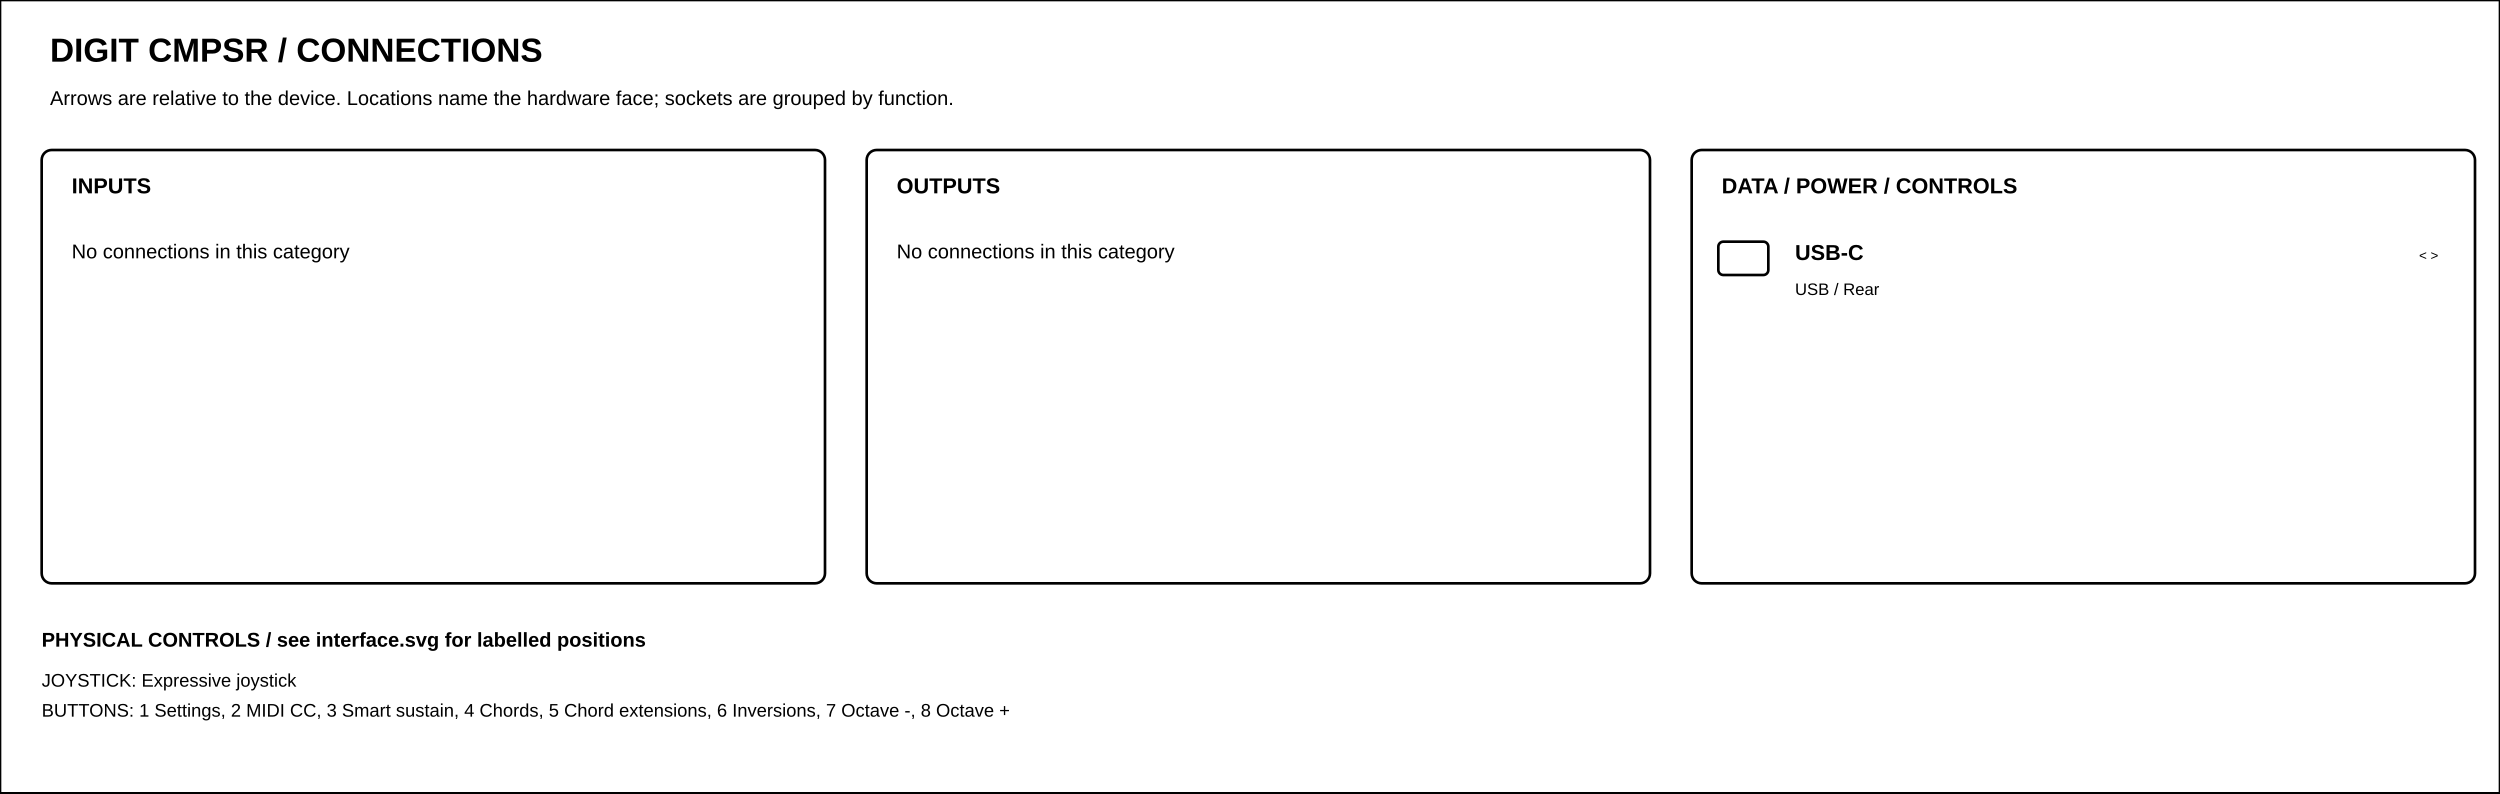
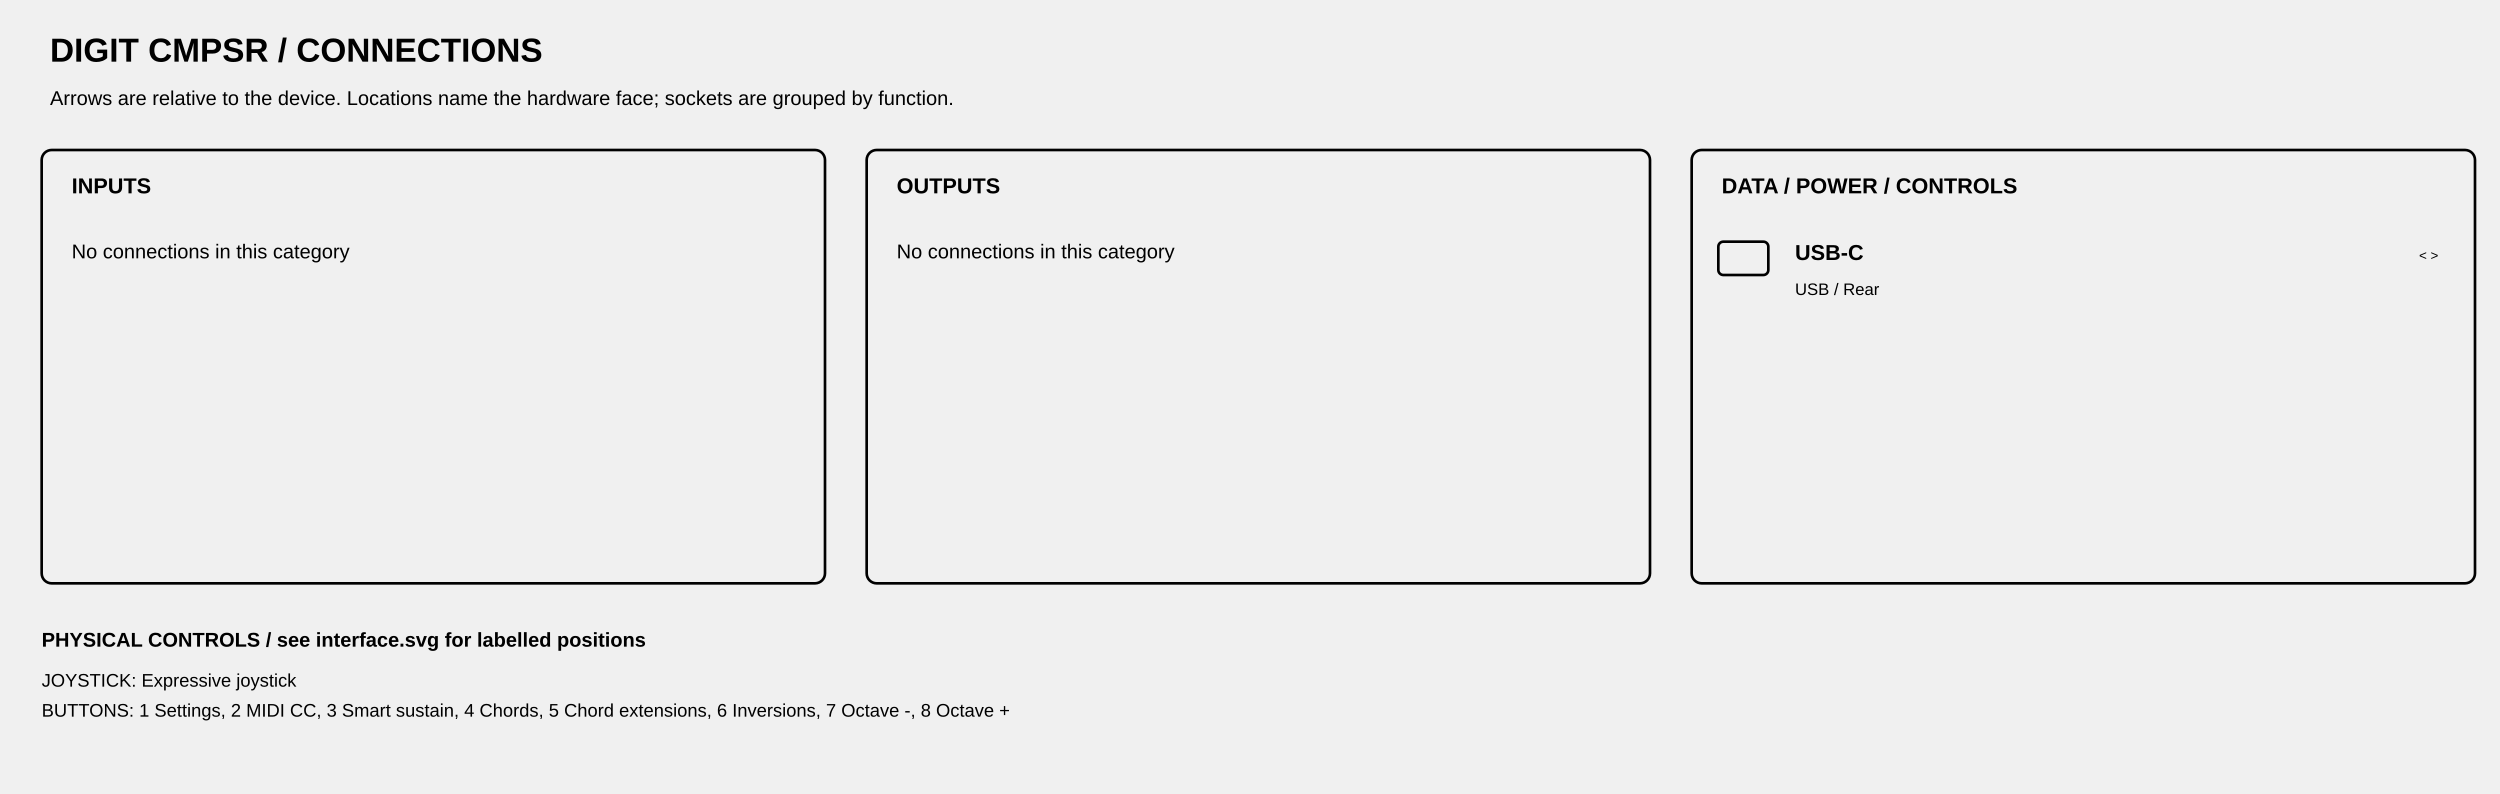
- <svg xmlns="http://www.w3.org/2000/svg" viewBox="0 0 1500 476" role="img" aria-labelledby="title description">
-   <style>text{font-family:Arial,Helvetica,sans-serif;fill:#000;stroke:none}.line{fill:#fff;stroke:#000;stroke-width:1.6;stroke-linejoin:round;stroke-linecap:round}.thin{fill:none;stroke:#000;stroke-width:1;stroke-linejoin:round;stroke-linecap:round}</style>
-   <rect x="0" y="0" width="1500" height="476" class="line" fill="#fff" stroke="none" stroke-width="1.6" />
-   <text x="30" y="37" fill="#000" font-family="Arial,Helvetica,sans-serif" font-size="20" text-anchor="start" font-weight="bold">DIGIT CMPSR / CONNECTIONS</text>
-   <text x="30" y="63" fill="#000" font-family="Arial,Helvetica,sans-serif" font-size="12" text-anchor="start">Arrows are relative to the device. Locations name the hardware face; sockets are grouped by function.</text>
-   <rect x="25" y="90" width="470" height="260" class="line" fill="#fff" stroke="#000" stroke-width="1.6" rx="6" />
-   <text x="43" y="116" fill="#000" font-family="Arial,Helvetica,sans-serif" font-size="13" text-anchor="start" font-weight="bold">INPUTS</text>
-   <text x="43" y="155" fill="#000" font-family="Arial,Helvetica,sans-serif" font-size="12" text-anchor="start">No connections in this category</text>
-   <rect x="520" y="90" width="470" height="260" class="line" fill="#fff" stroke="#000" stroke-width="1.6" rx="6" />
-   <text x="538" y="116" fill="#000" font-family="Arial,Helvetica,sans-serif" font-size="13" text-anchor="start" font-weight="bold">OUTPUTS</text>
-   <text x="538" y="155" fill="#000" font-family="Arial,Helvetica,sans-serif" font-size="12" text-anchor="start">No connections in this category</text>
-   <rect x="1015" y="90" width="470" height="260" class="line" fill="#fff" stroke="#000" stroke-width="1.6" rx="6" />
-   <text x="1033" y="116" fill="#000" font-family="Arial,Helvetica,sans-serif" font-size="13" text-anchor="start" font-weight="bold">DATA / POWER / CONTROLS</text>
-   <g id="port-2-1" aria-label="USB-C" data-direction="bidirectional">
-     <rect x="1031" y="145" width="30" height="20" class="line" fill="#fff" stroke="#000" stroke-width="1.6" rx="3" />
-     <text x="1077" y="156" fill="#000" font-family="Arial,Helvetica,sans-serif" font-size="13" text-anchor="start" font-weight="bold">USB-C</text>
-     <text x="1077" y="177" fill="#000" font-family="Arial,Helvetica,sans-serif" font-size="10" text-anchor="start">USB / Rear</text>
-     <text x="1463" y="156" fill="#000" font-family="Arial,Helvetica,sans-serif" font-size="8" text-anchor="end">&lt; &gt;</text>
+ <svg xmlns="http://www.w3.org/2000/svg" viewBox="0 0 1500 476" role="group" aria-labelledby="digit-cmpsr-connections--title" aria-describedby="digit-cmpsr-connections--description" data-device="digit-cmpsr" data-diagram-style="wireframe" style="background: #fff; color: #000;">
+   <style>text{font-family:Arial,Helvetica,sans-serif}[data-part]:focus-visible{outline:3px solid currentColor}</style>
+   <text x="30" y="37" fill="currentColor" stroke="none" font-size="20" text-anchor="start" font-weight="bold">DIGIT CMPSR / CONNECTIONS</text>
+   <text x="30" y="63" fill="currentColor" stroke="none" font-size="12" text-anchor="start">Arrows are relative to the device. Locations name the hardware face; sockets are grouped by function.</text>
+   <rect x="25" y="90" width="470" height="260" rx="6" fill="none" stroke="currentColor" stroke-linejoin="round" stroke-linecap="round" stroke-width="1.6" />
+   <text x="43" y="116" fill="currentColor" stroke="none" font-size="13" text-anchor="start" font-weight="bold">INPUTS</text>
+   <text x="43" y="155" fill="currentColor" stroke="none" font-size="12" text-anchor="start">No connections in this category</text>
+   <rect x="520" y="90" width="470" height="260" rx="6" fill="none" stroke="currentColor" stroke-linejoin="round" stroke-linecap="round" stroke-width="1.6" />
+   <text x="538" y="116" fill="currentColor" stroke="none" font-size="13" text-anchor="start" font-weight="bold">OUTPUTS</text>
+   <text x="538" y="155" fill="currentColor" stroke="none" font-size="12" text-anchor="start">No connections in this category</text>
+   <rect x="1015" y="90" width="470" height="260" rx="6" fill="none" stroke="currentColor" stroke-linejoin="round" stroke-linecap="round" stroke-width="1.6" />
+   <text x="1033" y="116" fill="currentColor" stroke="none" font-size="13" text-anchor="start" font-weight="bold">DATA / POWER / CONTROLS</text>
+   <g id="digit-cmpsr-connections--port-2-1" aria-label="USB-C" data-direction="bidirectional">
+     <rect x="1031" y="145" width="30" height="20" rx="3" fill="none" stroke="currentColor" stroke-linejoin="round" stroke-linecap="round" stroke-width="1.6" />
+     <text x="1077" y="156" fill="currentColor" stroke="none" font-size="13" text-anchor="start" font-weight="bold">USB-C</text>
+     <text x="1077" y="177" fill="currentColor" stroke="none" font-size="10" text-anchor="start">USB / Rear</text>
+     <text x="1463" y="156" fill="currentColor" stroke="none" font-size="8" text-anchor="end">&lt; &gt;</text>
  </g>
-   <text x="25" y="388" fill="#000" font-family="Arial,Helvetica,sans-serif" font-size="12" text-anchor="start" font-weight="bold">PHYSICAL CONTROLS / see interface.svg for labelled positions</text>
-   <text x="25" y="412" fill="#000" font-family="Arial,Helvetica,sans-serif" font-size="11" text-anchor="start">JOYSTICK: Expressive joystick</text>
-   <text x="25" y="430" fill="#000" font-family="Arial,Helvetica,sans-serif" font-size="11" text-anchor="start">BUTTONS: 1 Settings, 2 MIDI CC, 3 Smart sustain, 4 Chords, 5 Chord extensions, 6 Inversions, 7 Octave -, 8 Octave +</text>
+   <text x="25" y="388" fill="currentColor" stroke="none" font-size="12" text-anchor="start" font-weight="bold">PHYSICAL CONTROLS / see interface.svg for labelled positions</text>
+   <text x="25" y="412" fill="currentColor" stroke="none" font-size="11" text-anchor="start">JOYSTICK: Expressive joystick</text>
+   <text x="25" y="430" fill="currentColor" stroke="none" font-size="11" text-anchor="start">BUTTONS: 1 Settings, 2 MIDI CC, 3 Smart sustain, 4 Chords, 5 Chord extensions, 6 Inversions, 7 Octave -, 8 Octave +</text>
</svg>
